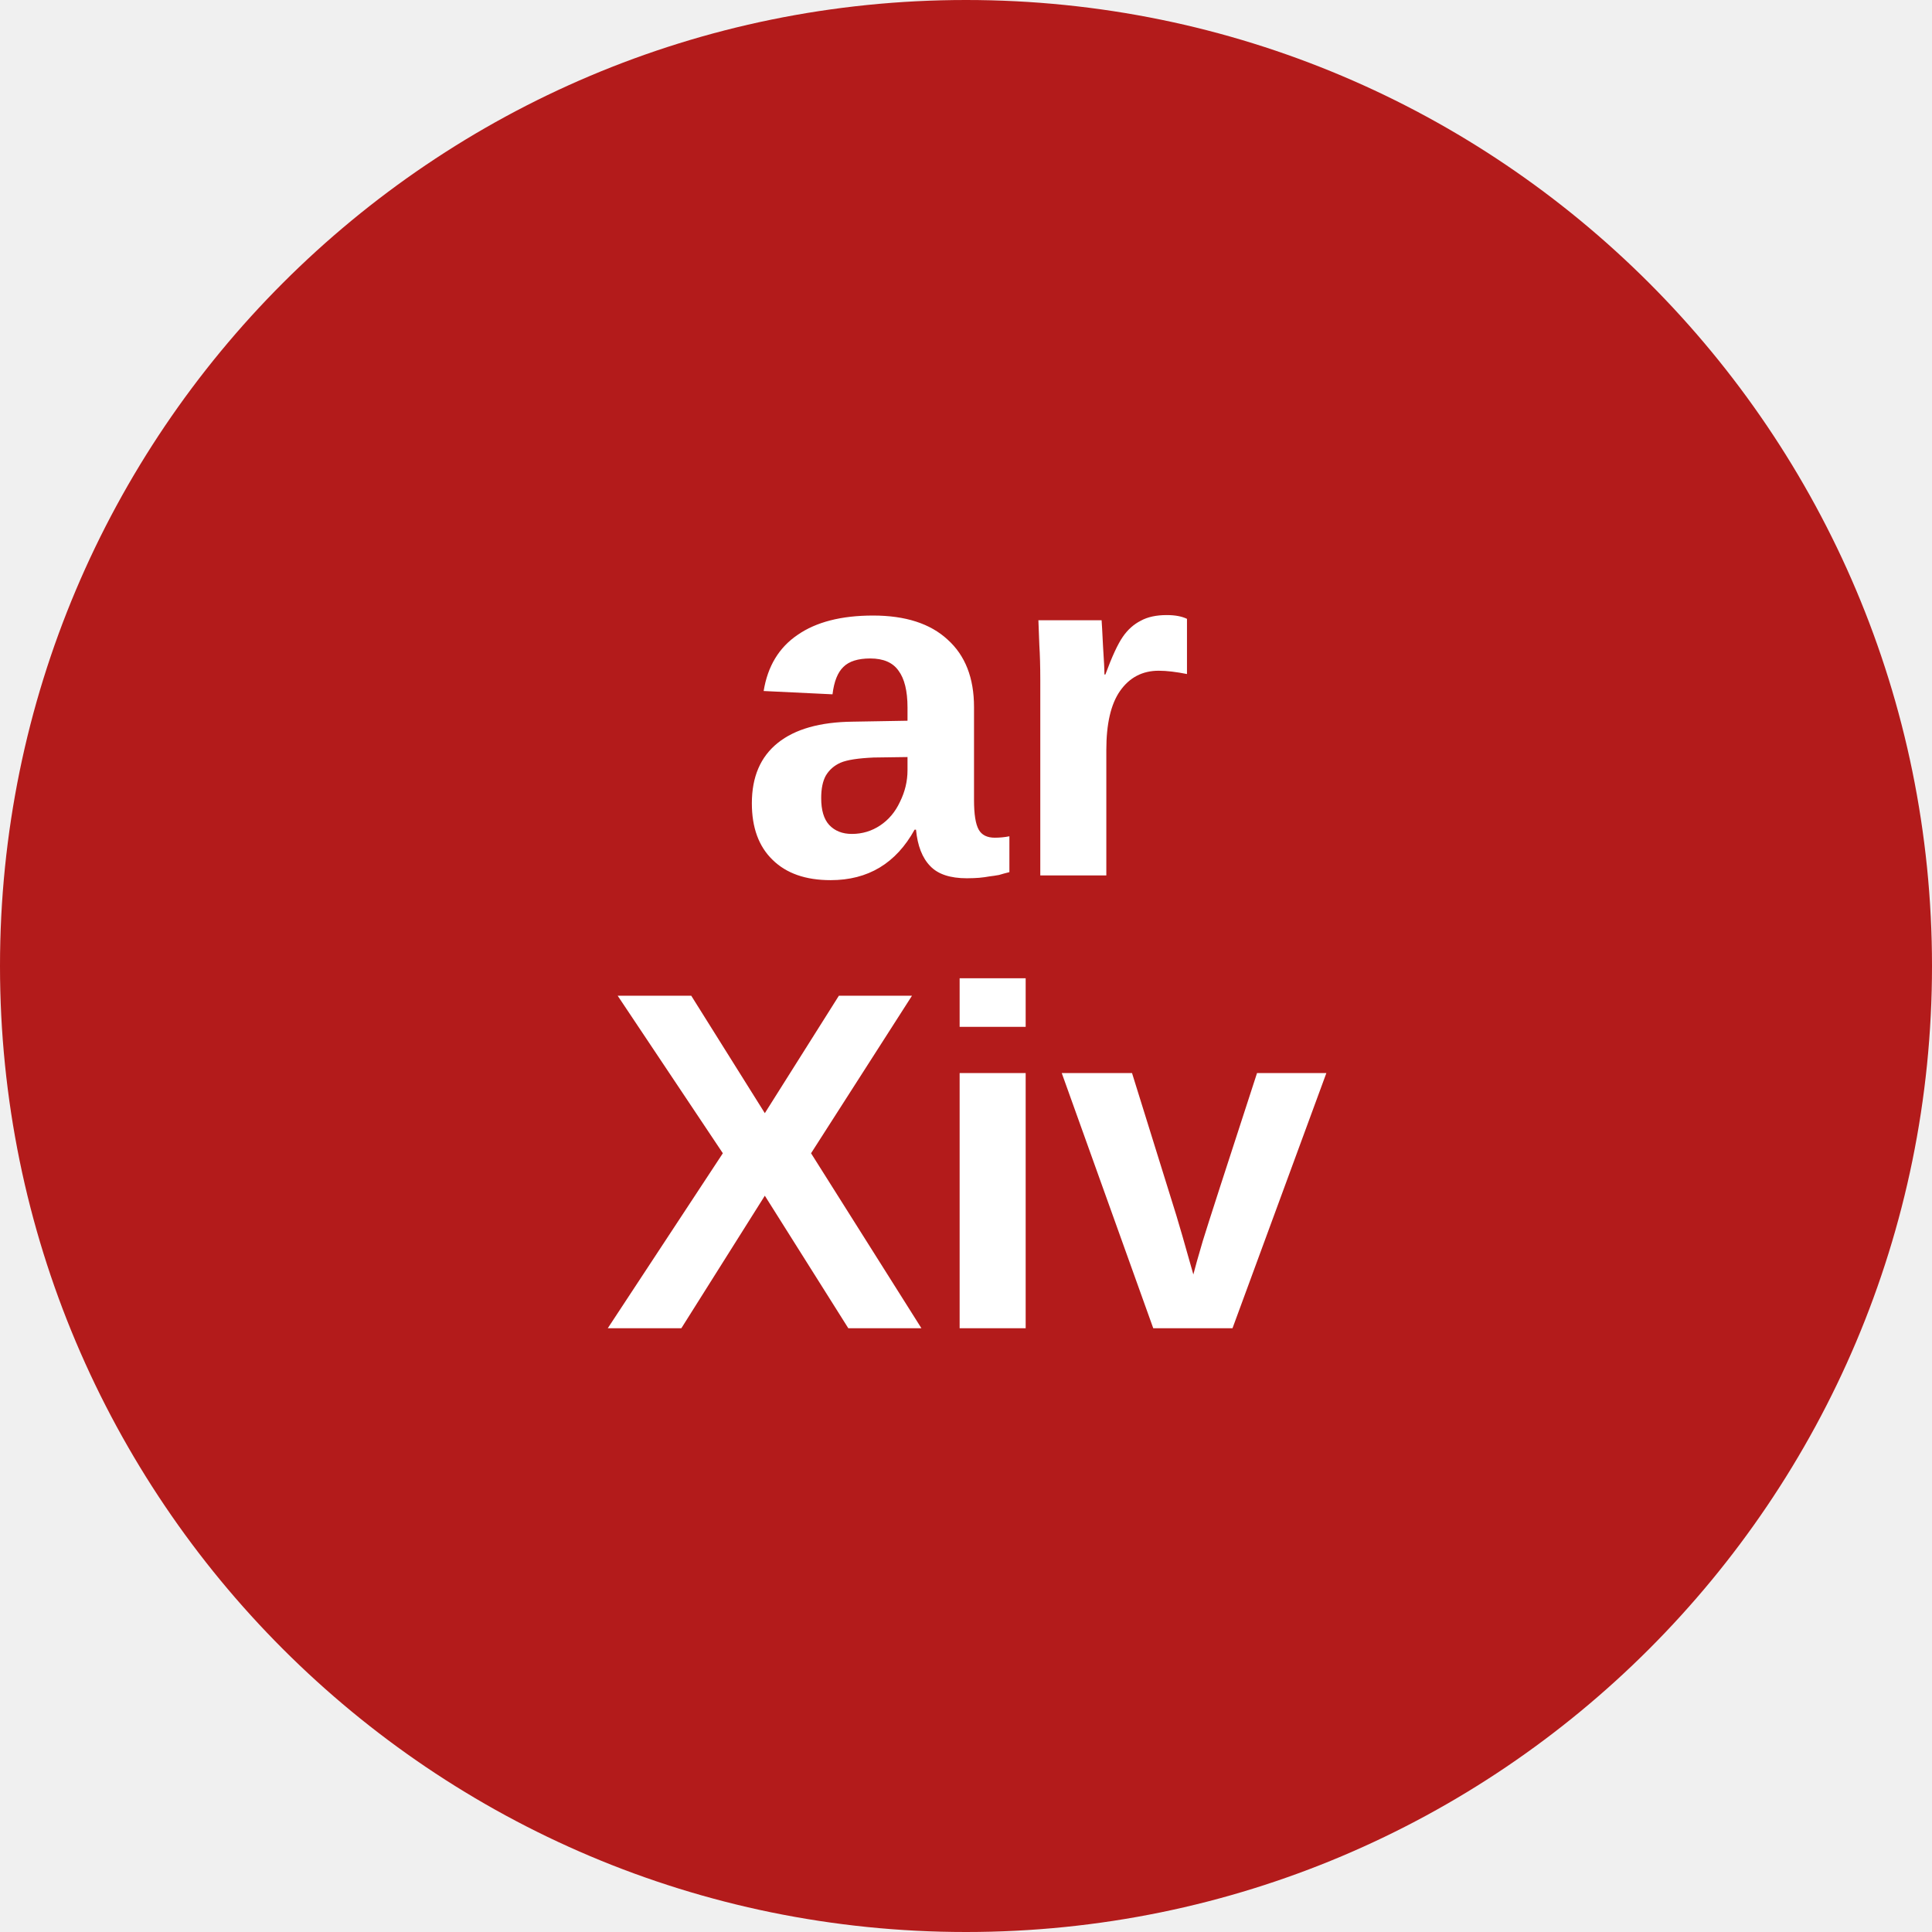
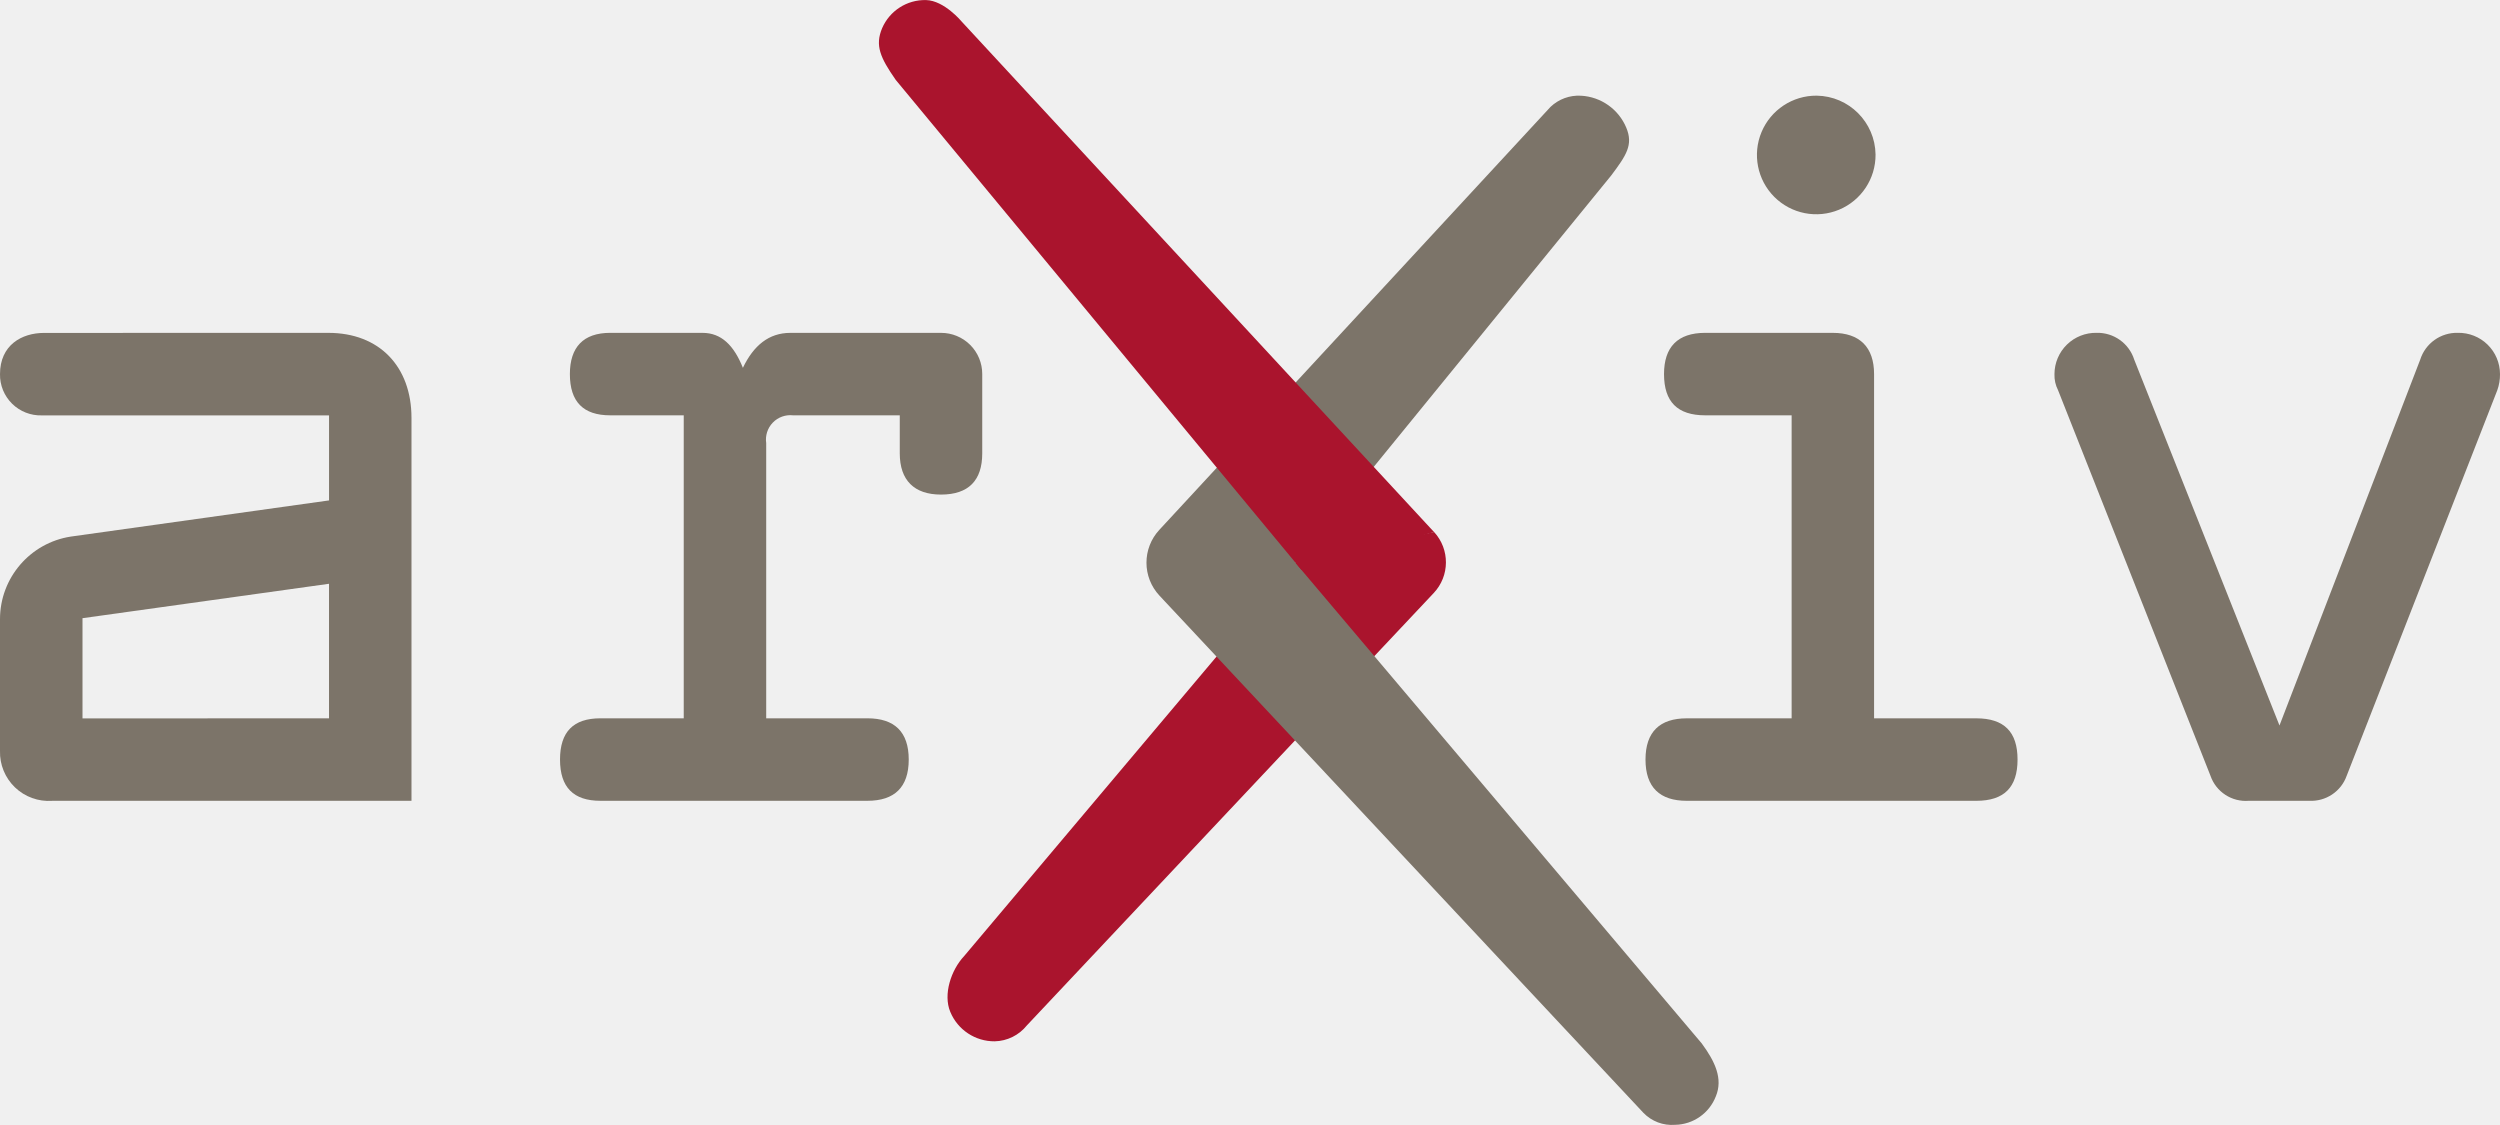
- <svg xmlns="http://www.w3.org/2000/svg" viewBox="0 0 64 64" role="img" aria-labelledby="title">
-   <circle cx="32" cy="32" r="32" fill="#b31b1b" />
-   <text x="32" y="29" fill="#fff" font-family="Arial, Helvetica, sans-serif" font-size="16" font-weight="700" text-anchor="middle">ar</text>
-   <text x="32" y="44" fill="#fff" font-family="Arial, Helvetica, sans-serif" font-size="16" font-weight="700" text-anchor="middle">Xiv</text>
+ <svg xmlns="http://www.w3.org/2000/svg" id="primary_logo" data-name="primary logo" viewBox="0 0 246.978 111.119" role="img" aria-labelledby="title">
+   <path d="M427.571,255.154c1.859,0,3.1,1.24,3.985,3.453,1.062-2.213,2.568-3.453,4.694-3.453h14.878a4.062,4.062,0,0,1,4.074,4.074v7.828c0,2.656-1.327,4.074-4.074,4.074-2.656,0-4.074-1.418-4.074-4.074V263.3H436.515a2.411,2.411,0,0,0-2.656,2.745v27.188h10.007c2.658,0,4.074,1.329,4.074,4.074s-1.416,4.074-4.074,4.074h-26.39c-2.659,0-3.986-1.328-3.986-4.074s1.327-4.074,3.986-4.074h8.236V263.3h-7.263c-2.656,0-3.985-1.329-3.985-4.074,0-2.658,1.329-4.074,3.985-4.074Z" transform="translate(-358.165 -222.27)" fill="#7c7469" />
+   <path d="M539.233,255.154c2.656,0,4.074,1.416,4.074,4.074v34.007h10.1c2.746,0,4.074,1.329,4.074,4.074s-1.328,4.074-4.074,4.074H524.8c-2.656,0-4.074-1.328-4.074-4.074s1.418-4.074,4.074-4.074h10.362V263.3h-8.533c-2.744,0-4.073-1.329-4.073-4.074,0-2.658,1.329-4.074,4.073-4.074Zm4.22-17.615a5.859,5.859,0,1,1-5.819-5.819A5.9,5.9,0,0,1,543.453,237.539Z" transform="translate(-358.165 -222.27)" fill="#7c7469" />
+   <path d="M605.143,259.228a4.589,4.589,0,0,1-.267,1.594L590,298.9a3.722,3.722,0,0,1-3.721,2.48h-5.933a3.689,3.689,0,0,1-3.808-2.48l-15.055-38.081a3.23,3.23,0,0,1-.355-1.594,4.084,4.084,0,0,1,4.164-4.074,3.8,3.8,0,0,1,3.718,2.656l14.348,36.134,13.9-36.134a3.8,3.8,0,0,1,3.72-2.656A4.084,4.084,0,0,1,605.143,259.228Z" transform="translate(-358.165 -222.27)" fill="#7c7469" />
+   <path d="M486.149,277.877l-32.741,38.852c-1.286,1.372-2.084,3.777-1.365,5.5a4.705,4.705,0,0,0,4.4,2.914,4.191,4.191,0,0,0,3.16-1.563l40.191-42.714a4.417,4.417,0,0,0,.042-6.042Z" transform="translate(-358.165 -222.27)" fill="#aa142d" />
+   <path d="M486.149,277.877l31.187-38.268c1.492-1.989,2.2-3.03,1.492-4.723a5.142,5.142,0,0,0-4.481-3.161h0a4.024,4.024,0,0,0-3.008,1.108L472.711,274.6a4.769,4.769,0,0,0,.015,6.53L520.512,332.2a3.913,3.913,0,0,0,3.137,1.192,4.394,4.394,0,0,0,4.027-2.818c.719-1.727-.076-3.438-1.4-5.23l-40.124-47.464" transform="translate(-358.165 -222.27)" fill="#7c7469" />
+   <path d="M499.833,274.828,453.169,224.4s-1.713-2.08-3.524-2.124a4.607,4.607,0,0,0-4.338,2.788c-.705,1.692-.2,2.88,1.349,5.1l40.093,48.422" transform="translate(-358.165 -222.27)" fill="#aa142d" />
+   <path d="M390.61,255.154c5.018,0,8.206,3.312,8.206,8.4v37.831H363.308a4.813,4.813,0,0,1-5.143-4.929V283.427a8.256,8.256,0,0,1,7-8.148l25.507-3.572v-8.4H362.306a4.014,4.014,0,0,1-4.141-4.074c0-2.87,2.143-4.074,4.355-4.074Zm.059,38.081V279.942l-24.354,3.4v9.9Z" transform="translate(-358.165 -222.27)" fill="#7c7469" />
</svg>
